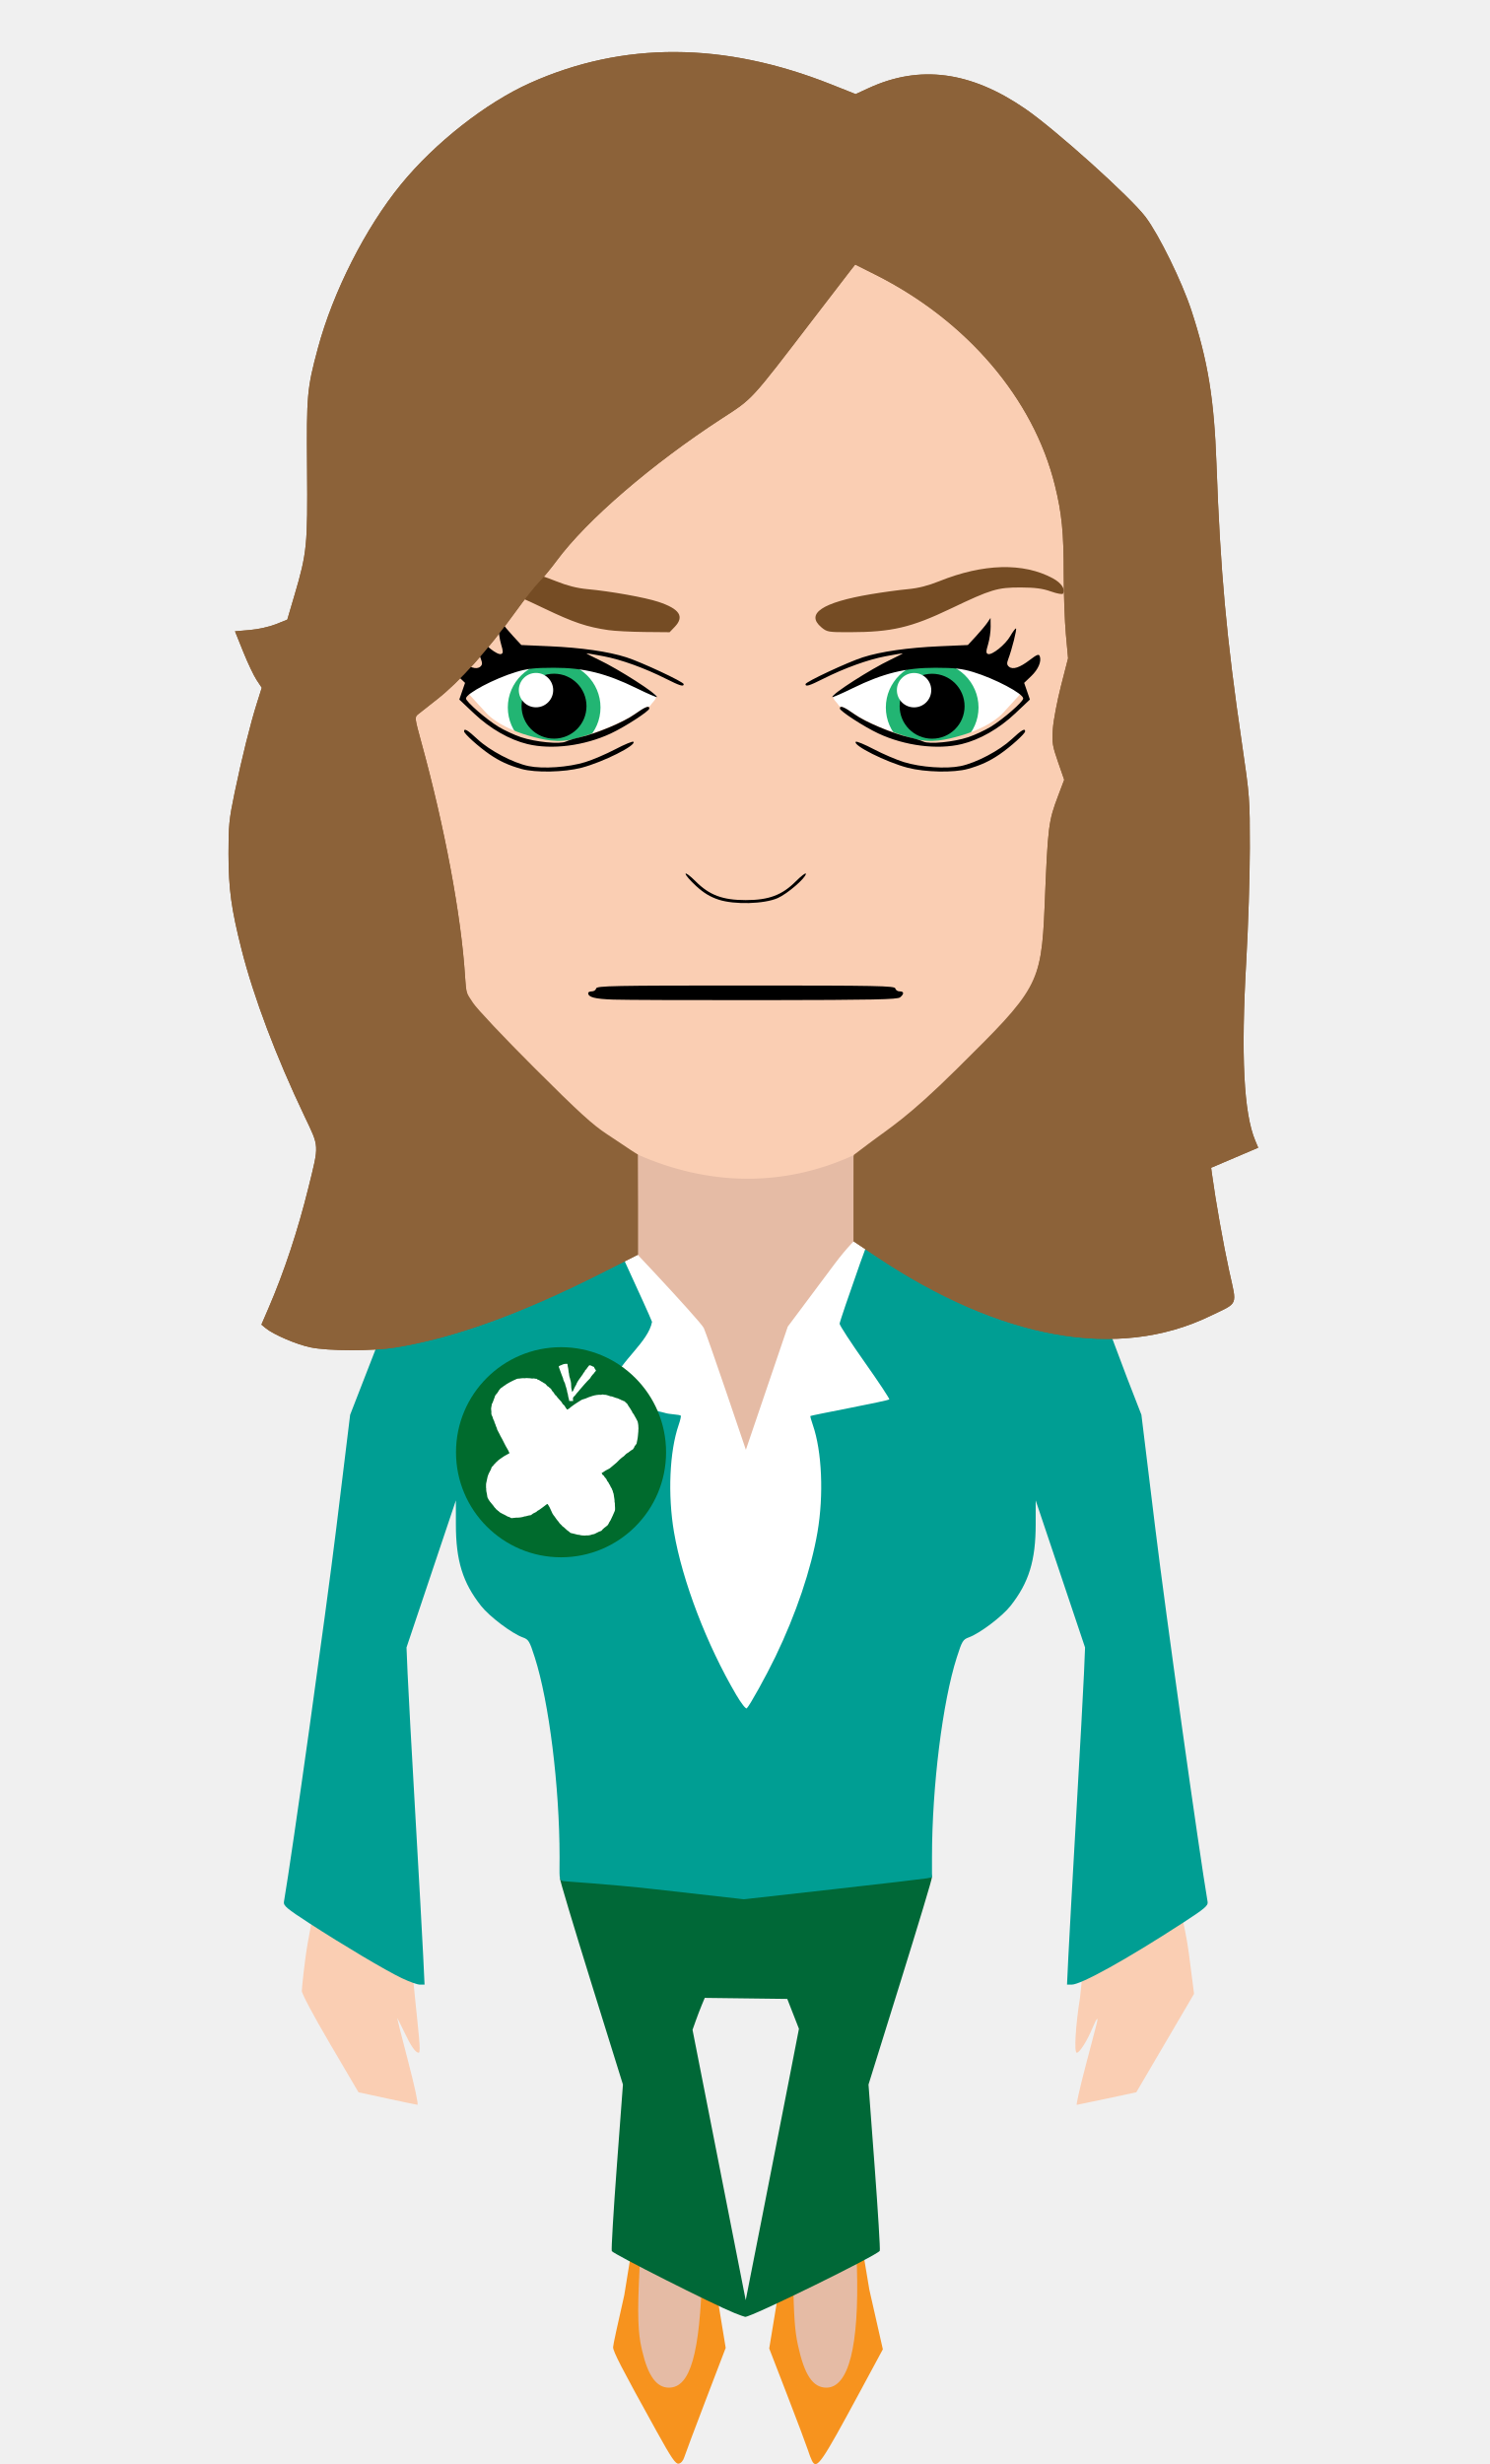
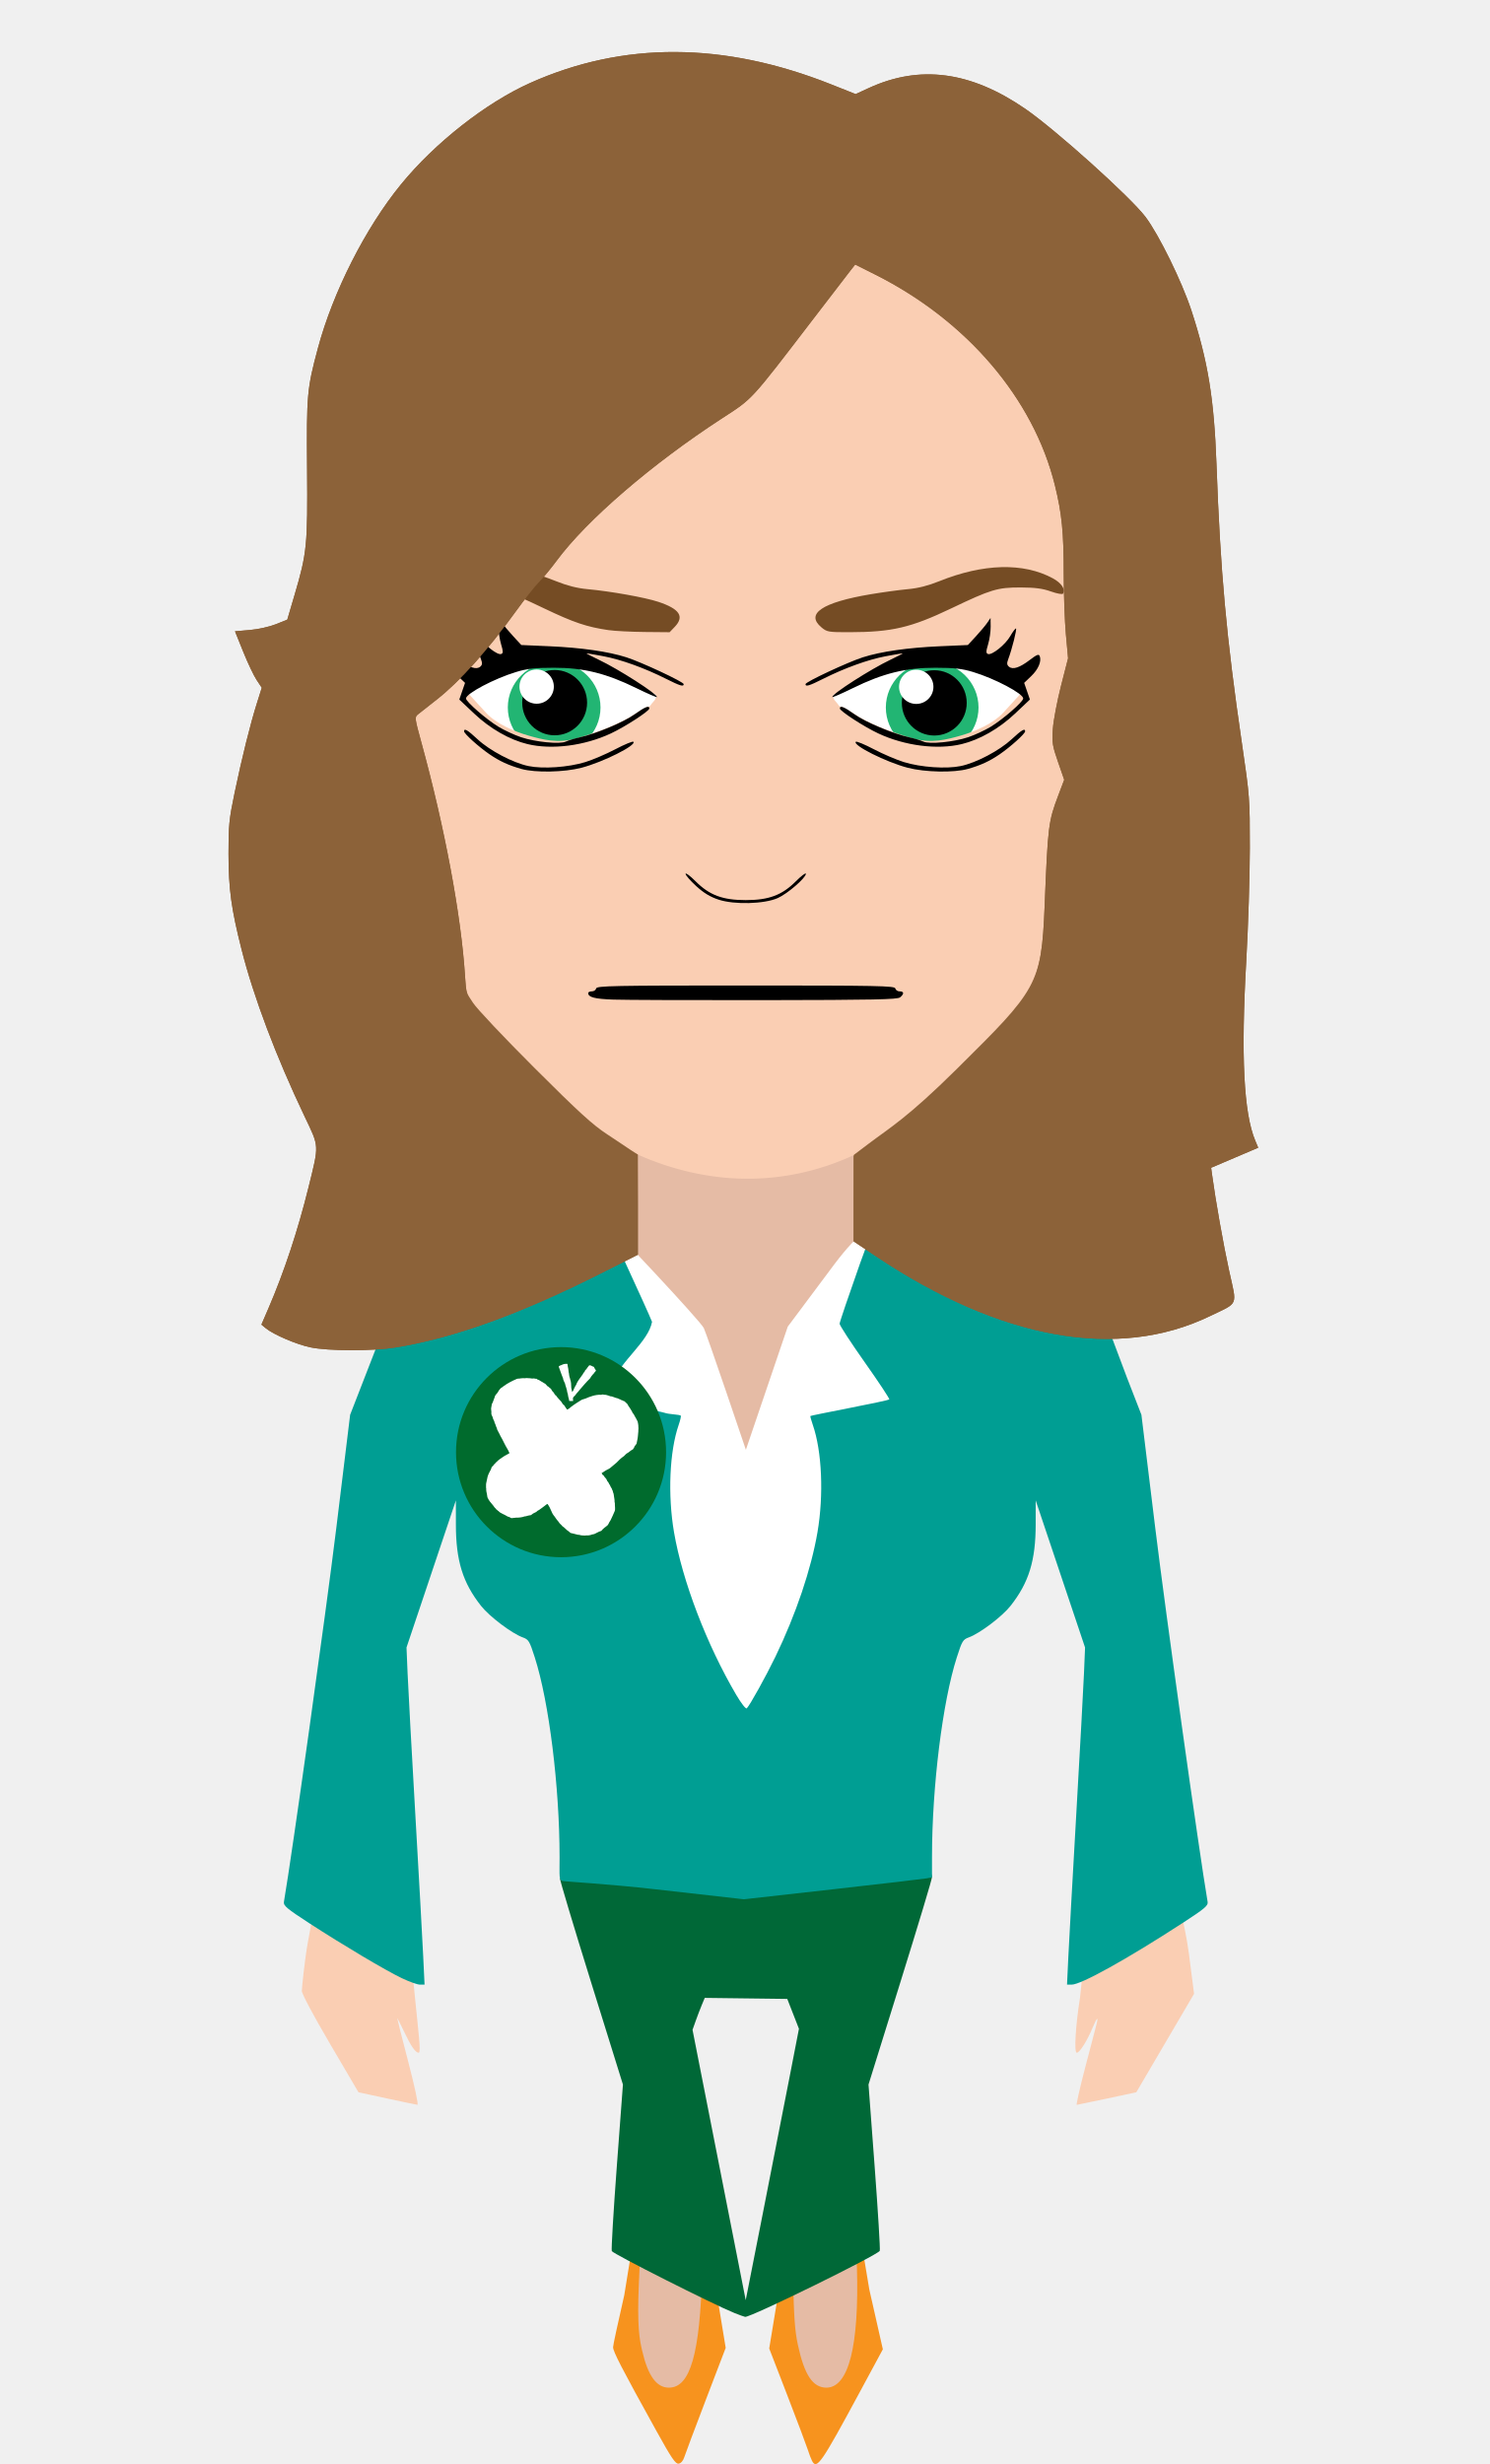
<svg xmlns="http://www.w3.org/2000/svg" version="1.1" viewBox="0 0 780 1290">
  <g id="id0:id0" transform="scale(3.7794 3.7796)">
    <path id="id0:path28" d="m89.36 331.59c-1.812-1.892-1.655-7.418-1.658-14.911-8e-4 -2.707 0.215-5.654 0.309-6.548l0.171-1.83 4.905 9e-3 5.414 0.103-0.145 6.639c-0.192 8.765-1.006 14.676-2.864 16.534-1.016 1.016-5.16 1.018-6.132 3e-3zm22.329 0.055c-1.584-1.333-2.544-6.839-2.961-13.673-0.154-2.515-0.199-5.674-0.1-7.02l0.187-2.571 5.353-0.041 4.818-0.058 0.169 2.645c0.41 6.411 1.157 14.394 0.159 17.752-1.007 3.388-5.685 4.599-7.625 2.966z" fill="#e5bba5" />
    <path id="id0:path397" d="m53.607 290.67-3.94-0.854-3.929-6.686c-2.314-3.938-3.926-6.962-3.921-7.356 4e-3 -0.368 0.391-4.334 0.859-6.873l0.851-4.617 4.018 2.541c2.21 1.398 5.255 3.204 6.766 4.013l2.749 1.472 0.469 4.734c0.411 4.149 0.829 7.297 0.492 7.297-0.457 0-1.07-0.881-2.043-2.938-0.521-1.1-0.946-1.927-0.946-1.838 0 0.09 0.695 2.827 1.544 6.084 0.887 3.4 1.422 5.911 1.257 5.897-0.158-0.013-2.06-0.408-4.227-0.878zm96.663-3.985c0.696-2.688 1.397-5.362 1.558-5.943 0.425-1.534 0.204-1.451-0.474 0.178-0.742 1.783-1.782 3.422-2.17 3.422-0.394 0-0.176-3.724 0.447-7.636l0.47-4.538 2.95-1.679c1.623-0.923 4.632-2.747 6.689-4.053l3.739-2.374 0.254 1.246c0.14 0.686 0.69 3.037 0.977 5.263l0.722 5.604-4.002 6.821-4.002 6.821-4.036 0.863c-2.22 0.475-4.115 0.869-4.212 0.877-0.097 8e-3 0.393-2.185 1.089-4.872z" fill="#faceb3" stroke-width=".266" />
    <path id="id0:path30" d="m90.961 336.76c-4.823-8.703-6.03-11.038-6.019-11.642 7e-3 -0.334 0.576-2.913 1.552-7.22l2.69-16.617-0.67 15.004c-0.269 6.026 0.097 7.796 0.462 9.361 0.808 3.465 1.987 5.083 3.703 5.083 2.973 0 4.296-4.744 4.606-16.007 0.096-3.493 0.214-11.624 0.316-11.26 0.102 0.364 0.93 9.524 1.632 13.799l1.308 7.96-2.749 7.186c-1.512 3.952-2.861 7.543-2.997 7.98-0.15 0.479-0.457 0.825-0.773 0.872-0.431 0.064-0.98-0.743-3.061-4.498zm21.539 4.105c-0.136-0.263-0.398-0.955-0.583-1.537s-1.462-3.975-2.84-7.541l-2.505-6.482 1.439-8.74c0.743-4.514 1.896-11.633 2.006-11.753 0.11-0.12-0.219 6.787-0.141 10.618 0.114 5.607 0.246 7.444 0.677 9.423 0.9 4.14 2.065 5.876 3.941 5.876 3.082 0 4.548-5.778 4.229-16.669l-0.603-10.752 2.324 13.851 1.871 8.258-3.203 5.936c-5.364 9.94-5.952 10.786-6.611 9.512z" fill="#f7931e" />
    <path id="id0:path4" d="m101.73 320.38c-2.853-1.142-16.827-8.198-16.97-8.568-0.083-0.216 0.231-5.495 0.697-11.731l0.848-11.337-4.426-14.209c-2.434-7.815-4.367-14.268-4.295-14.34 0.072-0.072 5.873-2.12 12.892-1.317l12.761 1.46 19.361-1.843c7.073-0.673 6.438 1.466 6.513 1.542 0.075 0.076-1.923 6.683-4.357 14.498l-4.426 14.209 0.848 11.337c0.466 6.236 0.787 11.497 0.712 11.692-0.218 0.568-17.836 9.213-18.648 9.151-0.104-8e-3 -0.784-0.253-1.512-0.544zm7.562-32.166 1.398-7.192-1.616-4.138-11.434-0.143-0.407 0.973c-0.224 0.535-0.605 1.53-0.847 2.212l-0.44 1.239 7.369 37.447 2.289-11.603c1.259-6.382 2.918-14.839 3.687-18.795z" fill="#006837" />
    <path id="id0:path1" d="m55.689 274.02c-2.304-1.106-8.127-4.563-12.854-7.631-3.078-1.998-3.586-2.424-3.5-2.93 1.167-6.835 5.813-39.996 7.253-51.767l1.922-15.72 4.012-10.321 22.997-9.134 2.636-9.011 2.265-0.519c1.246-0.286 2.682-0.585 3.191-0.665l0.926-0.145 6.218 8.356c3.42 4.596 6.427 8.789 6.683 9.318s1.689 4.563 3.185 8.966l2.719 8.005 5.802-17.056 6.405-8.572c3.523-4.715 6.446-8.694 6.496-8.844 0.057-0.171 1.256-0.011 3.23 0.43 1.726 0.386 3.164 0.732 3.195 0.768 0.03 0.037 0.642 2.07 1.359 4.519l1.304 4.453 11.496 4.566 11.484 4.358 2.018 5.368 2.006 5.16 1.922 15.72c1.439 11.771 6.085 44.933 7.253 51.767 0.086 0.507-0.421 0.932-3.5 2.93-7.733 5.02-14.031 8.516-15.34 8.516h-0.641l0.185-3.903c0.102-2.147 0.597-11.047 1.1-19.778s0.983-17.483 1.065-19.447l0.149-3.572-3.42-10.187-3.42-10.187-3.7e-4 3.307c-5.6e-4 5.033-0.945 8.089-3.498 11.319-1.15 1.455-4.26 3.803-5.75 4.342-0.832 0.301-0.952 0.499-1.682 2.778-1.975 6.165-3.431 17.885-3.436 27.644l-1e-3 2.823-0.728 0.139c-0.4 0.076-6.264 0.76-13.031 1.519l-12.303 1.38-12.171-1.374c-6.694-0.756-12.587-1.081-12.914-1.151-0.572-0.124-0.448-0.59-0.449-3.32-0.004-9.775-1.459-21.491-3.436-27.66-0.73-2.279-0.85-2.477-1.682-2.778-1.49-0.539-4.6-2.887-5.75-4.342-2.553-3.23-3.498-6.286-3.498-11.319l-3.68e-4 -3.307-6.84 20.373 0.149 3.572c0.082 1.965 0.561 10.716 1.065 19.447s0.999 17.632 1.1 19.778l0.185 3.903h-0.641c-0.353 0-1.471-0.398-2.486-0.885z" fill="#009e93" />
    <path id="id0:path3" d="m102.73 202.63c-0.283-0.778-1.629-4.688-2.991-8.69l-2.476-7.276-6.203-8.275c-3.412-4.551-6.101-11.512-6.043-11.557 0.057-0.044 0.733-0.203 1.569-0.384l1.521-0.328v-20.865h30.428v20.84l1.175 0.296c0.647 0.163 1.753 0.361 2.046 0.388 0.023 2e-3 -0.254 0.466-0.601 1.231-0.136 0.3-2.98 6.958-6.074 11.097l-5.626 7.526-2.906 8.482c-1.599 4.665-2.996 8.583-3.105 8.705-0.109 0.123-0.43-0.413-0.714-1.191z" fill="#e5bba5" />
    <path id="id0:path2" d="m102.01 234.78c-4.092-6.954-7.473-15.787-8.629-22.546-0.882-5.157-0.621-11.2 0.642-14.847 0.225-0.649 0.356-1.233 0.292-1.297-0.064-0.064-0.506-0.145-0.98-0.18-0.475-0.035-1.042-0.131-1.26-0.213-0.218-0.083-2.224-0.504-4.456-0.935-2.233-0.432-4.12-0.845-4.193-0.918-0.074-0.073 0.596-1.16 1.487-2.414 1.095-2.948 4.902-5.552 5.426-8.33-0.781-1.963-6.101-13.299-6.024-13.376 0.157-0.157 12.76 13.288 13.195 14.239 0.213 0.466 1.612 4.45 3.108 8.852l2.72 8.005 5.802-17.056 6.416-8.587c3.603-4.821 5.605-5.53 5.605-5.405 0 0.125-0.456 0.854-2.005 5.23s-2.824 8.135-2.832 8.353c-9e-3 0.218 1.568 2.638 3.503 5.377s3.458 5.042 3.383 5.116c-0.074 0.074-2.55 0.606-5.502 1.18-2.952 0.575-5.397 1.075-5.434 1.112-0.037 0.037 0.117 0.598 0.342 1.248 1.263 3.647 1.524 9.689 0.642 14.847-0.878 5.133-2.977 11.348-5.825 17.242-1.304 2.699-3.534 6.719-3.967 7.153-0.131 0.131-0.759-0.666-1.455-1.849z" fill="#fff" />
-     <circle id="id0:path3873-2" cx="77.73" cy="201.16" r="14.552" fill="#006b2d" fill-rule="evenodd" />
+     <ellipse id="id0:path3873-4" cx="77.73" cy="201.15" rx="14.552" ry="14.552" fill="#006b2d" fill-rule="evenodd" />
    <path id="id0:path2-1" class="st1" d="m79.406 194.06c0-0.119-0.049-0.286-0.025-0.406 0.025-0.119 0.192-0.286 0.288-0.358 0.143-0.192 0.286-0.382 0.454-0.55 0.071-0.071 0.143-0.19 0.214-0.263 0.215-0.239 0.407-0.478 0.623-0.717 0.239-0.286 0.502-0.549 0.764-0.813 0.072-0.071 0.119-0.19 0.167-0.263 0.119-0.167 0.264-0.335 0.407-0.478 0.024-0.047 0.071-0.096 0.096-0.143 0.071-0.072 0.167-0.143 0.167-0.263-0.072-0.072-0.143-0.215-0.192-0.288-0.024-0.024-0.024-0.071-0.047-0.094 0-0.096-0.096-0.119-0.143-0.119-0.143-0.072-0.335-0.192-0.527-0.192-0.024 0.024-0.047 0.047-0.071 0.072-0.096 0.094-0.143 0.214-0.239 0.31-0.049 0.049-0.072 0.143-0.119 0.192-0.024 0.024-0.096 0.047-0.119 0.071-0.049 0.049-0.049 0.145-0.096 0.215-0.047 0.072-0.096 0.143-0.167 0.192-0.025 0.071-0.049 0.119-0.096 0.19-0.263 0.407-0.597 0.766-0.813 1.195-0.047 0.096-0.072 0.192-0.119 0.288-0.024 0.047-0.072 0.096-0.096 0.143-0.071 0.143-0.143 0.286-0.215 0.431-0.024 0.024 0 0.071-0.024 0.094-0.024 0.049-0.143 0.264-0.19 0.288h-0.025c-0.024-0.239-0.119-0.431-0.119-0.621 0-0.358-0.024-0.789-0.143-1.101-0.024-0.071-0.024-0.19-0.071-0.263-0.096-0.239-0.072-0.525-0.145-0.741 0-0.072-0.024-0.143-0.024-0.215-0.024-0.143-0.047-0.429-0.096-0.574-0.047-0.119 0-0.286-0.071-0.358-0.049-0.024-0.119 0-0.168 0-0.263-0.024-0.502 0.096-0.717 0.192-0.071 0.024-0.263 0.096-0.286 0.143-0.024 0.049 0.047 0.239 0.072 0.288 0.119 0.286 0.19 0.572 0.31 0.86 0.072 0.19 0.143 0.382 0.215 0.549v0.096c0 0.024 0.047 0.049 0.047 0.072 0 0.047 0 0.071 0.025 0.119 0.071 0.143 0.119 0.263 0.19 0.406 0.024 0.072 0.024 0.143 0.049 0.215 0.094 0.215 0.143 0.502 0.214 0.717 0.025 0.096 0.025 0.192 0.049 0.286 0.119 0.288 0.096 0.55 0.19 0.813 0.072 0.168 0.025 0.239 0.096 0.382h0.527z" clip-rule="evenodd" fill="#fff" fill-rule="evenodd" stroke-width=".319" />
    <path id="id0:path3-1" class="st1" d="m69.178 192.51c-0.072 0.096-0.143 0.215-0.192 0.311-0.094 0.192-0.31 0.335-0.406 0.55-0.024 0.047-0.024 0.119-0.047 0.167-0.096 0.263-0.192 0.525-0.288 0.764-0.024 0.072-0.096 0.145-0.119 0.215 0 0.072 0 0.143-0.024 0.215-0.024 0.192-0.096 0.382-0.047 0.55v0.094c0 0.049 0.024 0.096 0.024 0.145 0 0.119-0.024 0.31 0.024 0.453 0.047 0.119 0.096 0.215 0.143 0.311 0.049 0.096 0.049 0.192 0.072 0.263 0.047 0.096 0.119 0.215 0.167 0.335 0 0.047 0.024 0.096 0.024 0.143 0.049 0.096 0.096 0.192 0.119 0.263 0.049 0.096 0.049 0.192 0.096 0.288 0.049 0.096 0.143 0.286 0.143 0.406 0.119 0.263 0.264 0.502 0.384 0.741 0.047 0.096 0.071 0.192 0.143 0.288 0.31 0.525 0.574 1.171 0.907 1.696 0.096 0.119 0.145 0.286 0.215 0.431 0.024 0.047 0.072 0.094 0.072 0.143-0.072 0.071-0.143 0.071-0.239 0.143-0.143 0.096-0.335 0.167-0.478 0.263-0.335 0.239-0.67 0.431-0.956 0.693-0.024 0.024-0.049 0.047-0.072 0.096-0.047 0.047-0.119 0.071-0.167 0.119-0.049 0.047-0.049 0.119-0.096 0.143-0.072 0.072-0.167 0.119-0.215 0.215-0.024 0.024-0.024 0.071-0.047 0.096-0.072 0.047-0.143 0.094-0.192 0.167-0.047 0.096-0.071 0.239-0.119 0.335-0.167 0.31-0.358 0.645-0.454 1.003-0.071 0.288-0.119 0.597-0.19 0.885-0.049 0.19 0 0.429-0.024 0.621 0 0.047 0.024 0.096 0.024 0.143-0.024 0.167 0.047 0.597 0.096 0.741 0.024 0.143 0.047 0.311 0.071 0.454 0.192 0.454 0.478 0.764 0.766 1.099 0.071 0.072 0.119 0.168 0.19 0.263 0.049 0.072 0.119 0.119 0.168 0.168 0.024 0.024 0.024 0.071 0.047 0.096 0.047 0.047 0.119 0.071 0.167 0.119 0.049 0.047 0.096 0.119 0.145 0.143h0.047c0 0.024 0.024 0.024 0.024 0.047 0.049 0.049 0.143 0.119 0.192 0.168 0.215 0.143 0.478 0.239 0.693 0.358 0.119 0.071 0.239 0.143 0.382 0.214 0.071 0.025 0.167 0.049 0.239 0.072 0.096 0.047 0.167 0.119 0.263 0.143 0.215-0.024 0.454-0.047 0.67-0.071 0.263 0.024 0.884-0.049 1.146-0.168 0.072 0 0.119-0.024 0.192-0.024 0.167-0.072 0.335-0.072 0.454-0.119 0.071 0 0.119-0.024 0.19-0.024 0.143-0.049 0.239-0.168 0.358-0.239 0.143-0.096 0.288-0.119 0.431-0.215 0.071-0.047 0.119-0.119 0.19-0.167 0.072-0.049 0.168-0.072 0.215-0.119 0.263-0.192 0.55-0.384 0.813-0.597 0.096-0.072 0.239-0.215 0.358-0.215 0.024 0.071 0.096 0.119 0.119 0.19 0.072 0.096 0.119 0.215 0.167 0.288 0.145 0.263 0.239 0.574 0.384 0.836 0.071 0.143 0.19 0.286 0.286 0.406 0.192 0.288 0.382 0.55 0.597 0.789 0.024 0.047 0.047 0.071 0.072 0.119 0.094 0.119 0.214 0.215 0.31 0.31 0.049 0.049 0.072 0.096 0.119 0.145 0.119 0.094 0.263 0.167 0.358 0.286 0.168 0.167 0.358 0.335 0.55 0.454 0.071 0.071 0.143 0.119 0.215 0.19 0.047 0 0.071 0 0.119 0.025 0.094 0.024 0.214 0.047 0.31 0.071 0.192 0.049 0.358 0.096 0.55 0.143 0.096 0.025 0.167 0 0.263 0.025 0.047 0 0.119 0.047 0.143 0.047 0.192 0.047 0.382 0.024 0.597 0.047 0.072 0 0.143-0.024 0.215-0.024 0.239 0.024 0.55-0.024 0.764-0.119 0.119-0.024 0.239-0.047 0.335-0.071 0.215-0.096 0.431-0.215 0.621-0.311 0.119-0.072 0.264-0.072 0.358-0.143 0.072-0.049 0.096-0.119 0.145-0.168 0.094-0.071 0.167-0.167 0.263-0.239 0.143-0.119 0.31-0.214 0.454-0.358 0.071-0.071 0.19-0.31 0.239-0.429 0.047-0.096 0.119-0.168 0.167-0.263 0.215-0.407 0.382-0.836 0.574-1.267 0.119-0.286 0-0.741 0.024-1.052-0.024-0.096-0.024-0.19-0.047-0.286 0.024-0.192-0.049-0.454-0.072-0.67 0-0.047-0.024-0.096-0.024-0.167 0-0.119-0.049-0.311-0.119-0.454-0.024-0.072-0.024-0.143-0.049-0.215-0.024-0.047-0.071-0.071-0.071-0.119 0-0.024 0-0.071-0.024-0.096-0.025-0.047-0.049-0.094-0.072-0.143-0.024-0.047-0.072-0.096-0.096-0.119v-0.071s-0.024-0.025-0.047-0.049c-0.024-0.047-0.049-0.096-0.049-0.167-0.024-0.024-0.047-0.049-0.071-0.049-0.072-0.119-0.096-0.214-0.168-0.333-0.047-0.049-0.094-0.119-0.143-0.168-0.047-0.096-0.071-0.167-0.119-0.263-0.071-0.119-0.19-0.215-0.263-0.311-0.047-0.071-0.072-0.143-0.119-0.19-0.047-0.049-0.119-0.049-0.143-0.096-0.024-0.047-0.119-0.192-0.143-0.239 0.19-0.119 0.406-0.263 0.597-0.382 0.19-0.119 0.429-0.192 0.597-0.335 0.286-0.239 0.597-0.502 0.884-0.741 0.143-0.143 0.286-0.288 0.431-0.431 0.143-0.119 0.286-0.263 0.429-0.358 0.049-0.047 0.096-0.047 0.143-0.096 0.096-0.071 0.168-0.19 0.264-0.263 0.047-0.047 0.119-0.119 0.167-0.143 0.047-0.024 0.096-0.024 0.143-0.072 0.119-0.094 0.263-0.214 0.407-0.31 0.094-0.072 0.214-0.119 0.31-0.192 0.024-0.024 0.024-0.071 0.049-0.119 0.024 0 0.024-0.024 0.047-0.024 0.047-0.072 0.047-0.119 0.072-0.192 0.047-0.119 0.167-0.214 0.239-0.31v-0.049c0.024-0.024 0.047-0.047 0.071-0.071 0.024-0.049 0-0.096 0.024-0.143 0.025-0.168 0.072-0.311 0.096-0.478 0.072-0.335 0.072-0.717 0.119-1.075v-0.145c0.024-0.143 0.024-0.406 0-0.549v-0.119c-0.024-0.192-0.047-0.358-0.096-0.55-0.119-0.286-0.31-0.574-0.453-0.836-0.049-0.071-0.049-0.143-0.119-0.215-0.025-0.047-0.096-0.094-0.145-0.167-0.024-0.047-0.024-0.096-0.047-0.143-0.167-0.288-0.358-0.597-0.55-0.86-0.047-0.072-0.071-0.168-0.119-0.215-0.071-0.096-0.167-0.143-0.239-0.215-0.047-0.047-0.071-0.096-0.119-0.143-0.047-0.024-0.119-0.024-0.167-0.049-0.047-0.024-0.119-0.071-0.167-0.094-0.049 0-0.072-0.025-0.119-0.025-0.072-0.024-0.119-0.094-0.192-0.119-0.047-0.024-0.072 0-0.119-0.024-0.047-0.024-0.072-0.047-0.119-0.071-0.119-0.049-0.215-0.072-0.335-0.096-0.167-0.049-0.358-0.143-0.525-0.192-0.072-0.024-0.143-0.024-0.215-0.024-0.215-0.072-0.431-0.167-0.67-0.215h-0.143c-0.096 0-0.167-0.024-0.263-0.047-0.096 0.024-0.167 0.024-0.263 0.047-0.741-0.047-1.553 0.263-2.151 0.527-0.168 0.071-0.382 0.094-0.55 0.19-0.167 0.096-0.335 0.215-0.502 0.311-0.335 0.215-0.621 0.406-0.932 0.645-0.143 0.119-0.382 0.382-0.597 0.358-0.024-0.047-0.047-0.071-0.024-0.119-0.024-0.024-0.047-0.024-0.072-0.047-0.094-0.119-0.143-0.263-0.239-0.382-0.047-0.072-0.143-0.119-0.214-0.192-0.072-0.096-0.119-0.215-0.192-0.311-0.143-0.167-0.286-0.31-0.431-0.478-0.071-0.094-0.143-0.19-0.239-0.286-0.024-0.047-0.047-0.072-0.071-0.119-0.024 0-0.072-0.024-0.096-0.024-0.024-0.024-0.024-0.096-0.047-0.119l-0.072-0.049c-0.047-0.071-0.047-0.119-0.096-0.19-0.071-0.096-0.167-0.168-0.239-0.263-0.071-0.096-0.096-0.215-0.167-0.288-0.049-0.071-0.143-0.071-0.192-0.143-0.047-0.047-0.096-0.119-0.143-0.143-0.047-0.024-0.119-0.049-0.167-0.096-0.119-0.119-0.215-0.286-0.358-0.358-0.049-0.024-0.072-0.024-0.119-0.047-0.049-0.025-0.096-0.096-0.145-0.119-0.047-0.025-0.094-0.025-0.143-0.049-0.047-0.024-0.047-0.071-0.096-0.096-0.024 0-0.071-0.024-0.094-0.024-0.049-0.024-0.072-0.071-0.119-0.096-0.145-0.071-0.264-0.119-0.407-0.167 0.119 0.024 0.072-0.047 0-0.047h-0.119c-0.119-0.025-0.239-0.049-0.358-0.049-0.024 0-0.047 0-0.096 0.024-0.119-0.024-0.239-0.024-0.358-0.047-0.167-0.024-0.333 0-0.478-0.024-0.071 0-0.143 0.024-0.239 0.024-0.167-0.024-0.429 0-0.597 0.024-0.143 0.049-0.358 0-0.502 0.072-0.668 0.286-1.266 0.597-1.792 0.979-0.071 0.047-0.143 0.119-0.215 0.167-0.094 0.072-0.19 0.096-0.263 0.192-0.071 0.024-0.047 0.143-0.143 0.167z" clip-rule="evenodd" fill="#fff" fill-rule="evenodd" stroke-width=".319" />
    <path id="id0:path5" d="m88.333 159.92s-0.719 2.356-2.193 2.291c-39.514-1.742-25.386-25.746-25.829-37.329-0.334-8.755-0.597-10.908-1.729-14.197-1.007-2.926-4.744-5.83-3.696-8.69 0.577-1.575 0.74-1.303 0.504-3.241-0.486-3.99 2.887-3.112 2.288-5.226-0.57-2.012-0.585-2.286-0.299-5.556 0.165-1.892 0.301-5.705 0.3-8.474-4.35e-4 -5.751 0.26-8.376 1.219-12.261 2.533-10.271 11.033-19.468 21.299-26.229 2.255-1.485 7.365-4.157 7.861-4.234 21.453-3.307-0.527-13.189 30.424-1.72l2.81 1.412c12.691 6.376 23.494 17.192 26.451 29.184 0.959 3.887 1.219 8.099 1.217 13.848-1e-3 2.769 0.134 6.531 0.3 8.361l0.302 3.326-0.977 3.818c-0.537 2.1-1.044 4.77-1.127 5.934-0.136 1.919-0.07 2.348 0.71 4.596l0.86 2.479-0.814 2.151c-1.381 3.651-1.444 4.153-1.899 15.381-0.329 8.106 7.309 41.311-25.094 37.522-2.981-0.349-2.916-3.066-2.916-3.066-9.961 4.586-20.396 4.166-29.974-0.08z" fill="#faceb3" />
    <path id="id0:path6" d="m42.996 186.63c-1.921-0.402-5.104-1.766-6.169-2.643l-0.612-0.504 0.97-2.246c2.174-5.034 4.08-10.783 5.557-16.765 1.48-5.995 1.506-5.534-0.54-9.823-3.955-8.293-7.06-16.517-8.74-23.152-1.423-5.619-1.794-8.346-1.803-13.229-0.007-3.916 0.081-4.788 0.847-8.461 1.016-4.868 2.172-9.514 3.092-12.427l0.668-2.115-0.718-1.085c-0.395-0.597-1.23-2.357-1.855-3.911l-1.137-2.826 2.056-0.177c1.164-0.1 2.736-0.45 3.623-0.807l1.567-0.63 1.01-3.427c1.718-5.827 1.819-6.853 1.733-17.504-0.083-10.23-0.008-11.06 1.5-16.674 2.095-7.801 6.598-16.676 11.513-22.691 4.691-5.741 11.762-11.294 17.864-14.029 12.924-5.793 26.864-5.731 41.743 0.187l3.378 1.343 1.799-0.829c7.087-3.267 14.125-2.341 21.686 2.854 4.185 2.875 14.552 12.189 16.669 14.976 1.847 2.431 5.059 8.978 6.371 12.987 2.287 6.987 3.144 12.24 3.471 21.269 0.536 14.836 1.374 24.035 3.517 38.63 1.084 7.383 1.107 7.688 1.103 14.552-2e-3 3.856-0.225 10.881-0.494 15.611-0.752 13.195-0.356 21.097 1.247 24.919l0.409 0.974-6.524 2.779 0.128 0.944c0.49 3.611 1.59 9.8 2.377 13.367 1.089 4.94 1.368 4.292-2.686 6.247-12.758 6.155-28.984 3.248-46.236-8.284l-3.11-2.079v-5.921l0.024-6.056 1.988-1.504c3.042-2.302 5.382-3.575 12.33-10.452 11.019-10.907 11.677-11.626 12.117-22.474 0.456-11.228 0.518-11.73 1.899-15.381l0.814-2.151-0.86-2.479c-0.78-2.247-0.846-2.677-0.71-4.596 0.083-1.164 0.59-3.835 1.127-5.934l0.977-3.818-0.302-3.326c-0.166-1.829-0.301-5.592-0.3-8.361 2e-3 -5.749-0.258-8.373-1.217-12.261-2.958-11.992-12.173-22.808-24.864-29.184l-2.81-1.412-0.624 0.794c-0.343 0.437-2.683 3.481-5.199 6.765-8.784 11.464-8.305 10.942-12.632 13.754-9.705 6.306-18.734 14.077-22.899 19.708-0.809 1.094-1.924 2.442-2.478 2.996-0.554 0.554-1.987 2.366-3.185 4.028-3.901 5.41-7.77 9.725-10.954 12.216-1.163 0.909-2.334 1.832-2.603 2.05-0.472 0.383-0.456 0.517 0.457 3.837 3.24 11.782 5.53 24.025 6.062 32.412 0.164 2.582 0.242 2.352 1.108 3.704 0.519 0.81 4.293 4.81 8.511 9.019 6.144 6.132 8.051 7.872 10.072 9.194 1.371 0.896 2.753 1.844 3.185 2.125l1.034 0.671 0.035 6.945v6.945l-5.226 2.633c-11.153 5.619-20.324 8.921-28.377 10.217-3.175 0.511-9.278 0.498-11.774-0.024z" fill="#8c6239" />
    <path id="id0:path8" d="m73.084 103.07c-2.529-0.612-5.176-2.135-7.39-4.251l-2.061-1.969 0.657-0.516c1.462-1.149 3.561-2.245 5.757-3.004 1.903-0.658 2.874-0.825 5.427-0.932 3.273-0.137 6.662 0.246 7.925 0.897 0.393 0.202 0.943 0.368 1.222 0.368 0.684 0 3.141 1.017 4.277 1.77 0.507 0.336 1.125 0.611 1.373 0.611 0.733 0 0.844 0.525 0.246 1.161-0.306 0.326-0.557 0.725-0.557 0.886 0 0.396-3.239 2.526-5.325 3.502-3.663 1.714-8.183 2.292-11.551 1.476z" fill="#fff" />
    <ellipse id="id0:path8077-5" cx="76.776" cy="97.993" rx="6.421" ry="6.314" fill="#22b573" fill-rule="evenodd" stroke-width=".601" />
-     <circle id="id0:path7849-6" cx="76.758" cy="97.818" r="4.498" fill-rule="evenodd" stroke-width=".357" />
-     <circle id="id0:path7408-7" cx="74.261" cy="95.594" r="2.381" fill="#fff" fill-rule="evenodd" stroke-width=".265" />
    <path id="id0:path8-2" d="m133.24 103.07c2.529-0.612 5.176-2.135 7.39-4.251l2.061-1.969-0.657-0.516c-1.462-1.149-3.561-2.245-5.757-3.004-1.903-0.658-2.874-0.825-5.427-0.932-3.273-0.137-6.662 0.246-7.925 0.897-0.393 0.202-0.943 0.368-1.222 0.368-0.684 0-3.141 1.017-4.277 1.77-0.507 0.336-1.125 0.611-1.373 0.611-0.733 0-0.844 0.525-0.246 1.161 0.306 0.326 0.557 0.725 0.557 0.886 0 0.396 3.239 2.526 5.325 3.502 3.663 1.714 8.183 2.292 11.551 1.476z" fill="#fff" />
    <ellipse id="id0:path8077-5-4" cx="129.15" cy="98" rx="6.421" ry="6.314" fill="#22b573" fill-rule="evenodd" stroke-width=".601" />
    <path id="id0:path9-5" d="m144.94 100.8v-3.704h-2.398l-1.042-1.107-2.503 2.73c-1.407 1.535-3.965 2.618-5.831 3.156-2.047 0.59-4.139 1.127-6.666 0.414-2.379-0.671-5.936-1.919-8.082-3.371-0.835-0.565-1.684-1.027-1.886-1.027s-0.516-0.179-0.697-0.397c-0.285-0.343-2.086-0.397-13.23-0.397-11.144 0 0.265 7.409 0.265 7.409h42.07z" fill="#faceb3" />
-     <circle id="id0:path7849-6-9" cx="129.14" cy="97.826" r="4.498" fill-rule="evenodd" stroke-width=".357" />
    <path id="id0:path7-7" d="m134.09 106.51c1.772-0.499 3.024-1.076 4.429-2.041 1.503-1.033 3.509-2.843 3.509-3.167 0-0.475-0.48-0.194-1.873 1.1-1.697 1.575-4.901 3.262-7.045 3.709-2.017 0.42-5.53 0.176-7.883-0.549-1.019-0.314-2.893-1.116-4.165-1.783-1.272-0.667-2.395-1.131-2.494-1.031-0.474 0.474 4.205 2.818 7.173 3.595 2.414 0.632 6.416 0.712 8.351 0.167zm-0.851-3.441c2.496-0.604 5.178-2.138 7.39-4.226l2.061-1.945-0.399-1.154-0.399-1.154 0.974-0.932c0.99-0.948 1.46-2.051 1.182-2.775-0.123-0.322-0.394-0.217-1.372 0.529-1.412 1.078-2.351 1.383-2.886 0.939-0.289-0.24-0.316-0.481-0.115-1.01 0.524-1.378 1.257-4.291 1.079-4.289-0.1 0.001-0.455 0.481-0.789 1.065-0.674 1.18-2.545 2.68-3.085 2.473-0.286-0.11-0.282-0.35 0.018-1.35 0.201-0.669 0.36-1.763 0.352-2.431l-0.014-1.215-0.448 0.661c-0.247 0.364-0.954 1.208-1.571 1.877l-1.123 1.215-3.905 0.172c-4.439 0.196-8.144 0.729-10.652 1.532-2.091 0.67-7.938 3.404-7.938 3.713 0 0.393 0.504 0.241 2.447-0.737 2.944-1.482 6.199-2.659 8.629-3.12 1.217-0.231 2.288-0.415 2.381-0.41 0.093 0.005-0.664 0.404-1.683 0.886-2.727 1.291-8.07 4.712-8.07 5.168 0 0.091 1.28-0.462 2.845-1.229 4.204-2.061 7.32-2.83 11.443-2.825 2.644 0.004 3.694 0.122 5.235 0.589 3.017 0.914 6.934 2.984 6.935 3.664 6.8e-4 0.447-2.794 2.881-4.498 3.918-0.8 0.487-2.2 1.136-3.111 1.442-2.013 0.676-5.4 1.008-6.225 0.611-0.322-0.155-1.181-0.416-1.909-0.579-2.308-0.517-6.103-2.109-7.621-3.196-1.458-1.044-2.036-1.273-2.036-0.806 0 0.355 3.359 2.533 5.325 3.453 3.663 1.714 8.183 2.292 11.551 1.476zm-39.367-8.305v0z" />
    <path id="id0:path9" d="m61.385 100.8v-3.704h2.398l1.042-1.107 2.503 2.73c1.407 1.535 3.965 2.618 5.831 3.156 2.047 0.59 4.139 1.127 6.666 0.414 2.379-0.671 5.936-1.919 8.082-3.371 0.835-0.565 1.684-1.027 1.886-1.027s0.516-0.179 0.697-0.397c0.285-0.343 2.086-0.397 13.229-0.397 11.144 0-0.265 7.409-0.265 7.409h-42.07z" fill="#faceb3" />
-     <circle id="id0:path7408-7-7" cx="126.64" cy="95.602" r="2.381" fill="#fff" fill-rule="evenodd" stroke-width=".265" />
    <path id="id0:path7" d="m72.233 106.51c-1.772-0.499-3.024-1.076-4.429-2.041-1.503-1.033-3.509-2.843-3.509-3.167 0-0.475 0.48-0.194 1.873 1.1 1.697 1.575 4.901 3.262 7.045 3.709 2.017 0.42 5.53 0.176 7.883-0.549 1.019-0.314 2.893-1.116 4.165-1.783 1.272-0.667 2.395-1.131 2.494-1.031 0.474 0.474-4.205 2.818-7.173 3.595-2.414 0.632-6.416 0.712-8.351 0.167zm0.851-3.441c-2.496-0.604-5.178-2.138-7.39-4.226l-2.061-1.945 0.797-2.309-0.974-0.932c-0.99-0.948-1.46-2.051-1.182-2.775 0.123-0.322 0.394-0.217 1.372 0.529 1.412 1.078 2.351 1.383 2.886 0.939 0.289-0.24 0.316-0.481 0.115-1.01-0.524-1.378-1.257-4.291-1.079-4.289 0.1 0.001 0.455 0.481 0.789 1.065 0.674 1.18 2.545 2.68 3.085 2.473 0.286-0.11 0.282-0.35-0.018-1.35-0.201-0.669-0.36-1.763-0.352-2.431l0.014-1.215 0.448 0.661c0.247 0.364 0.954 1.208 1.571 1.877l1.123 1.215 3.905 0.172c4.439 0.196 8.144 0.729 10.652 1.532 2.091 0.67 7.938 3.404 7.938 3.713 0 0.393-0.504 0.241-2.447-0.737-2.944-1.482-6.199-2.659-8.629-3.12-1.217-0.231-2.288-0.415-2.381-0.41-0.093 0.005 0.664 0.404 1.683 0.886 2.727 1.291 8.07 4.712 8.07 5.168 0 0.091-1.28-0.462-2.845-1.229-4.204-2.061-7.32-2.83-11.443-2.825-2.644 0.004-3.694 0.122-5.235 0.589-3.017 0.914-6.934 2.984-6.935 3.664-6.82e-4 0.447 2.794 2.881 4.498 3.918 0.8 0.487 2.2 1.136 3.111 1.442 2.013 0.676 5.4 1.008 6.225 0.611 0.322-0.155 1.181-0.416 1.909-0.579 2.308-0.517 6.103-2.109 7.621-3.196 1.458-1.044 2.036-1.273 2.036-0.806 0 0.355-3.359 2.533-5.325 3.453-3.663 1.714-8.183 2.292-11.551 1.476zm39.366-8.305v0z" />
+     <rect id="id0:rect50" class="cls-1" x="62.606" y="186.66" width="30.785" height="30.785" fill="none" stroke-width=".181" />
+     <ellipse id="id0:path3873-4-1" cx="76.844" cy="97.329" rx="4.494" ry="4.522" fill-rule="evenodd" />
+     <ellipse id="id0:path3873-4-1-7" cx="74.351" cy="95.106" rx="2.381" ry="2.371" fill="#fff" fill-rule="evenodd" />
+     <ellipse id="id0:path3873-4-1-2" cx="129.44" cy="97.36" rx="4.494" ry="4.522" fill-rule="evenodd" />
+     <ellipse id="id0:path3873-4-1-7-3" cx="126.94" cy="95.136" rx="2.381" ry="2.371" fill="#fff" fill-rule="evenodd" />
  </g>
  <g id="id1:id1" transform="scale(3.7794 3.7796)">
    <path id="id1:path1" d="m84.294 87.281c-2.993-0.437-4.809-1.049-8.886-2.998-5.545-2.651-6.435-2.919-9.658-2.909-1.98 0.006-3.031 0.145-4.175 0.552-0.852 0.303-1.595 0.437-1.679 0.302-0.368-0.596 0.221-1.48 1.416-2.125 4.081-2.203 9.635-2.056 15.767 0.417 1.511 0.609 2.903 0.96 4.314 1.088 3.168 0.287 7.976 1.146 9.809 1.752 2.962 0.98 3.655 2.035 2.28 3.471l-0.711 0.742-3.456-0.032c-1.901-0.018-4.161-0.135-5.022-0.261zm29.5-0.392c-2.232-1.878 0.123-3.45 6.859-4.581 1.673-0.281 3.981-0.596 5.127-0.699 1.412-0.128 2.803-0.479 4.314-1.088 6.132-2.473 11.687-2.619 15.767-0.417 1.195 0.645 1.784 1.529 1.416 2.125-0.083 0.134-0.827 5.1e-4 -1.679-0.302-1.145-0.407-2.195-0.546-4.175-0.552-3.222-0.01-4.112 0.258-9.658 2.909-5.553 2.655-8.213 3.276-14.069 3.286-2.941 5e-3 -3.128-0.028-3.903-0.68z" fill="#754c24" />
    <path id="id1:path6" d="m42.996 186.63c-1.921-0.402-5.104-1.766-6.169-2.643l-0.612-0.504 0.97-2.246c2.174-5.034 4.08-10.783 5.557-16.765 1.48-5.995 1.506-5.534-0.54-9.823-3.955-8.293-7.06-16.517-8.74-23.152-1.423-5.619-1.794-8.346-1.803-13.229-0.007-3.916 0.081-4.788 0.847-8.461 1.016-4.868 2.172-9.514 3.092-12.427l0.668-2.115-0.718-1.085c-0.395-0.597-1.23-2.357-1.855-3.911l-1.137-2.826 2.056-0.177c1.164-0.1 2.736-0.45 3.623-0.807l1.567-0.63 1.01-3.427c1.718-5.827 1.819-6.853 1.733-17.504-0.083-10.23-0.008-11.06 1.5-16.674 2.095-7.801 6.598-16.676 11.513-22.691 4.691-5.741 11.762-11.294 17.864-14.029 12.924-5.793 26.864-5.731 41.743 0.187l3.378 1.343 1.799-0.829c7.087-3.267 14.125-2.341 21.686 2.854 4.185 2.875 14.552 12.189 16.669 14.976 1.847 2.431 5.059 8.978 6.371 12.987 2.287 6.987 3.144 12.24 3.471 21.269 0.536 14.836 1.374 24.035 3.517 38.63 1.084 7.383 1.107 7.688 1.103 14.552-2e-3 3.856-0.225 10.881-0.494 15.611-0.752 13.195-0.356 21.097 1.247 24.919l0.409 0.974-6.524 2.779 0.128 0.944c0.49 3.611 1.59 9.8 2.377 13.367 1.089 4.94 1.368 4.292-2.686 6.247-12.758 6.155-28.984 3.248-46.236-8.284l-3.11-2.079v-11.842l2.011-1.11c3.34-1.843 5.382-3.575 12.33-10.452 11.019-10.907 11.677-12.156 12.117-23.003 0.456-11.228 0.518-11.73 1.899-15.381l0.814-2.151-0.86-2.479c-0.78-2.247-0.846-2.677-0.71-4.596 0.083-1.164 0.59-3.835 1.127-5.934l0.977-3.818-0.302-3.326c-0.166-1.829-0.301-5.592-0.3-8.361 2e-3 -5.749-0.258-8.373-1.217-12.261-2.958-11.992-12.173-22.808-24.864-29.184l-2.81-1.412-0.624 0.794c-0.343 0.437-2.683 3.481-5.199 6.765-8.784 11.464-8.305 10.942-12.632 13.754-9.705 6.306-18.734 14.077-22.899 19.708-0.809 1.094-1.924 2.442-2.478 2.996-0.554 0.554-1.987 2.366-3.185 4.028-3.901 5.41-7.77 9.725-10.954 12.216-1.163 0.909-2.334 1.832-2.603 2.05-0.472 0.383-0.456 0.517 0.457 3.837 3.24 11.782 5.53 24.025 6.062 32.412 0.164 2.582 0.242 2.881 1.108 4.233 0.519 0.81 4.293 4.81 8.511 9.019 6.144 6.132 8.051 7.872 10.072 9.194 1.371 0.896 2.889 1.773 3.373 1.948l0.881 0.318v13.89l-5.226 2.633c-11.153 5.619-20.324 8.921-28.377 10.217-3.175 0.511-9.278 0.498-11.774-0.024z" fill="#8c6239" />
  </g>
  <g id="id2:id2" transform="scale(3.7794 3.7796)">
    <path id="id2:path50" d="m84.945 138.46c-2.564-0.093-3.455-0.327-3.455-0.907 0-0.128 0.229-0.232 0.51-0.232 0.28 0 0.548-0.183 0.595-0.406 0.076-0.361 2.375-0.406 20.722-0.406 18.348 0 20.646 0.045 20.722 0.406 0.047 0.224 0.315 0.406 0.595 0.406 0.625 0 0.655 0.343 0.072 0.827-0.361 0.3-3.64 0.367-18.719 0.388-10.055 0.014-19.525-0.021-21.044-0.076zm14.619-13.842c-1.164-0.381-2.063-0.924-3.109-1.88-0.809-0.74-1.472-1.504-1.472-1.698s0.629 0.276 1.397 1.044c1.912 1.912 3.737 2.595 6.937 2.595s5.025-0.683 6.937-2.595c0.768-0.768 1.397-1.243 1.397-1.054 0 0.569-2.554 2.776-3.9 3.368-1.88 0.828-5.99 0.938-8.188 0.219z" stroke-width=".265" />
  </g>
</svg>
